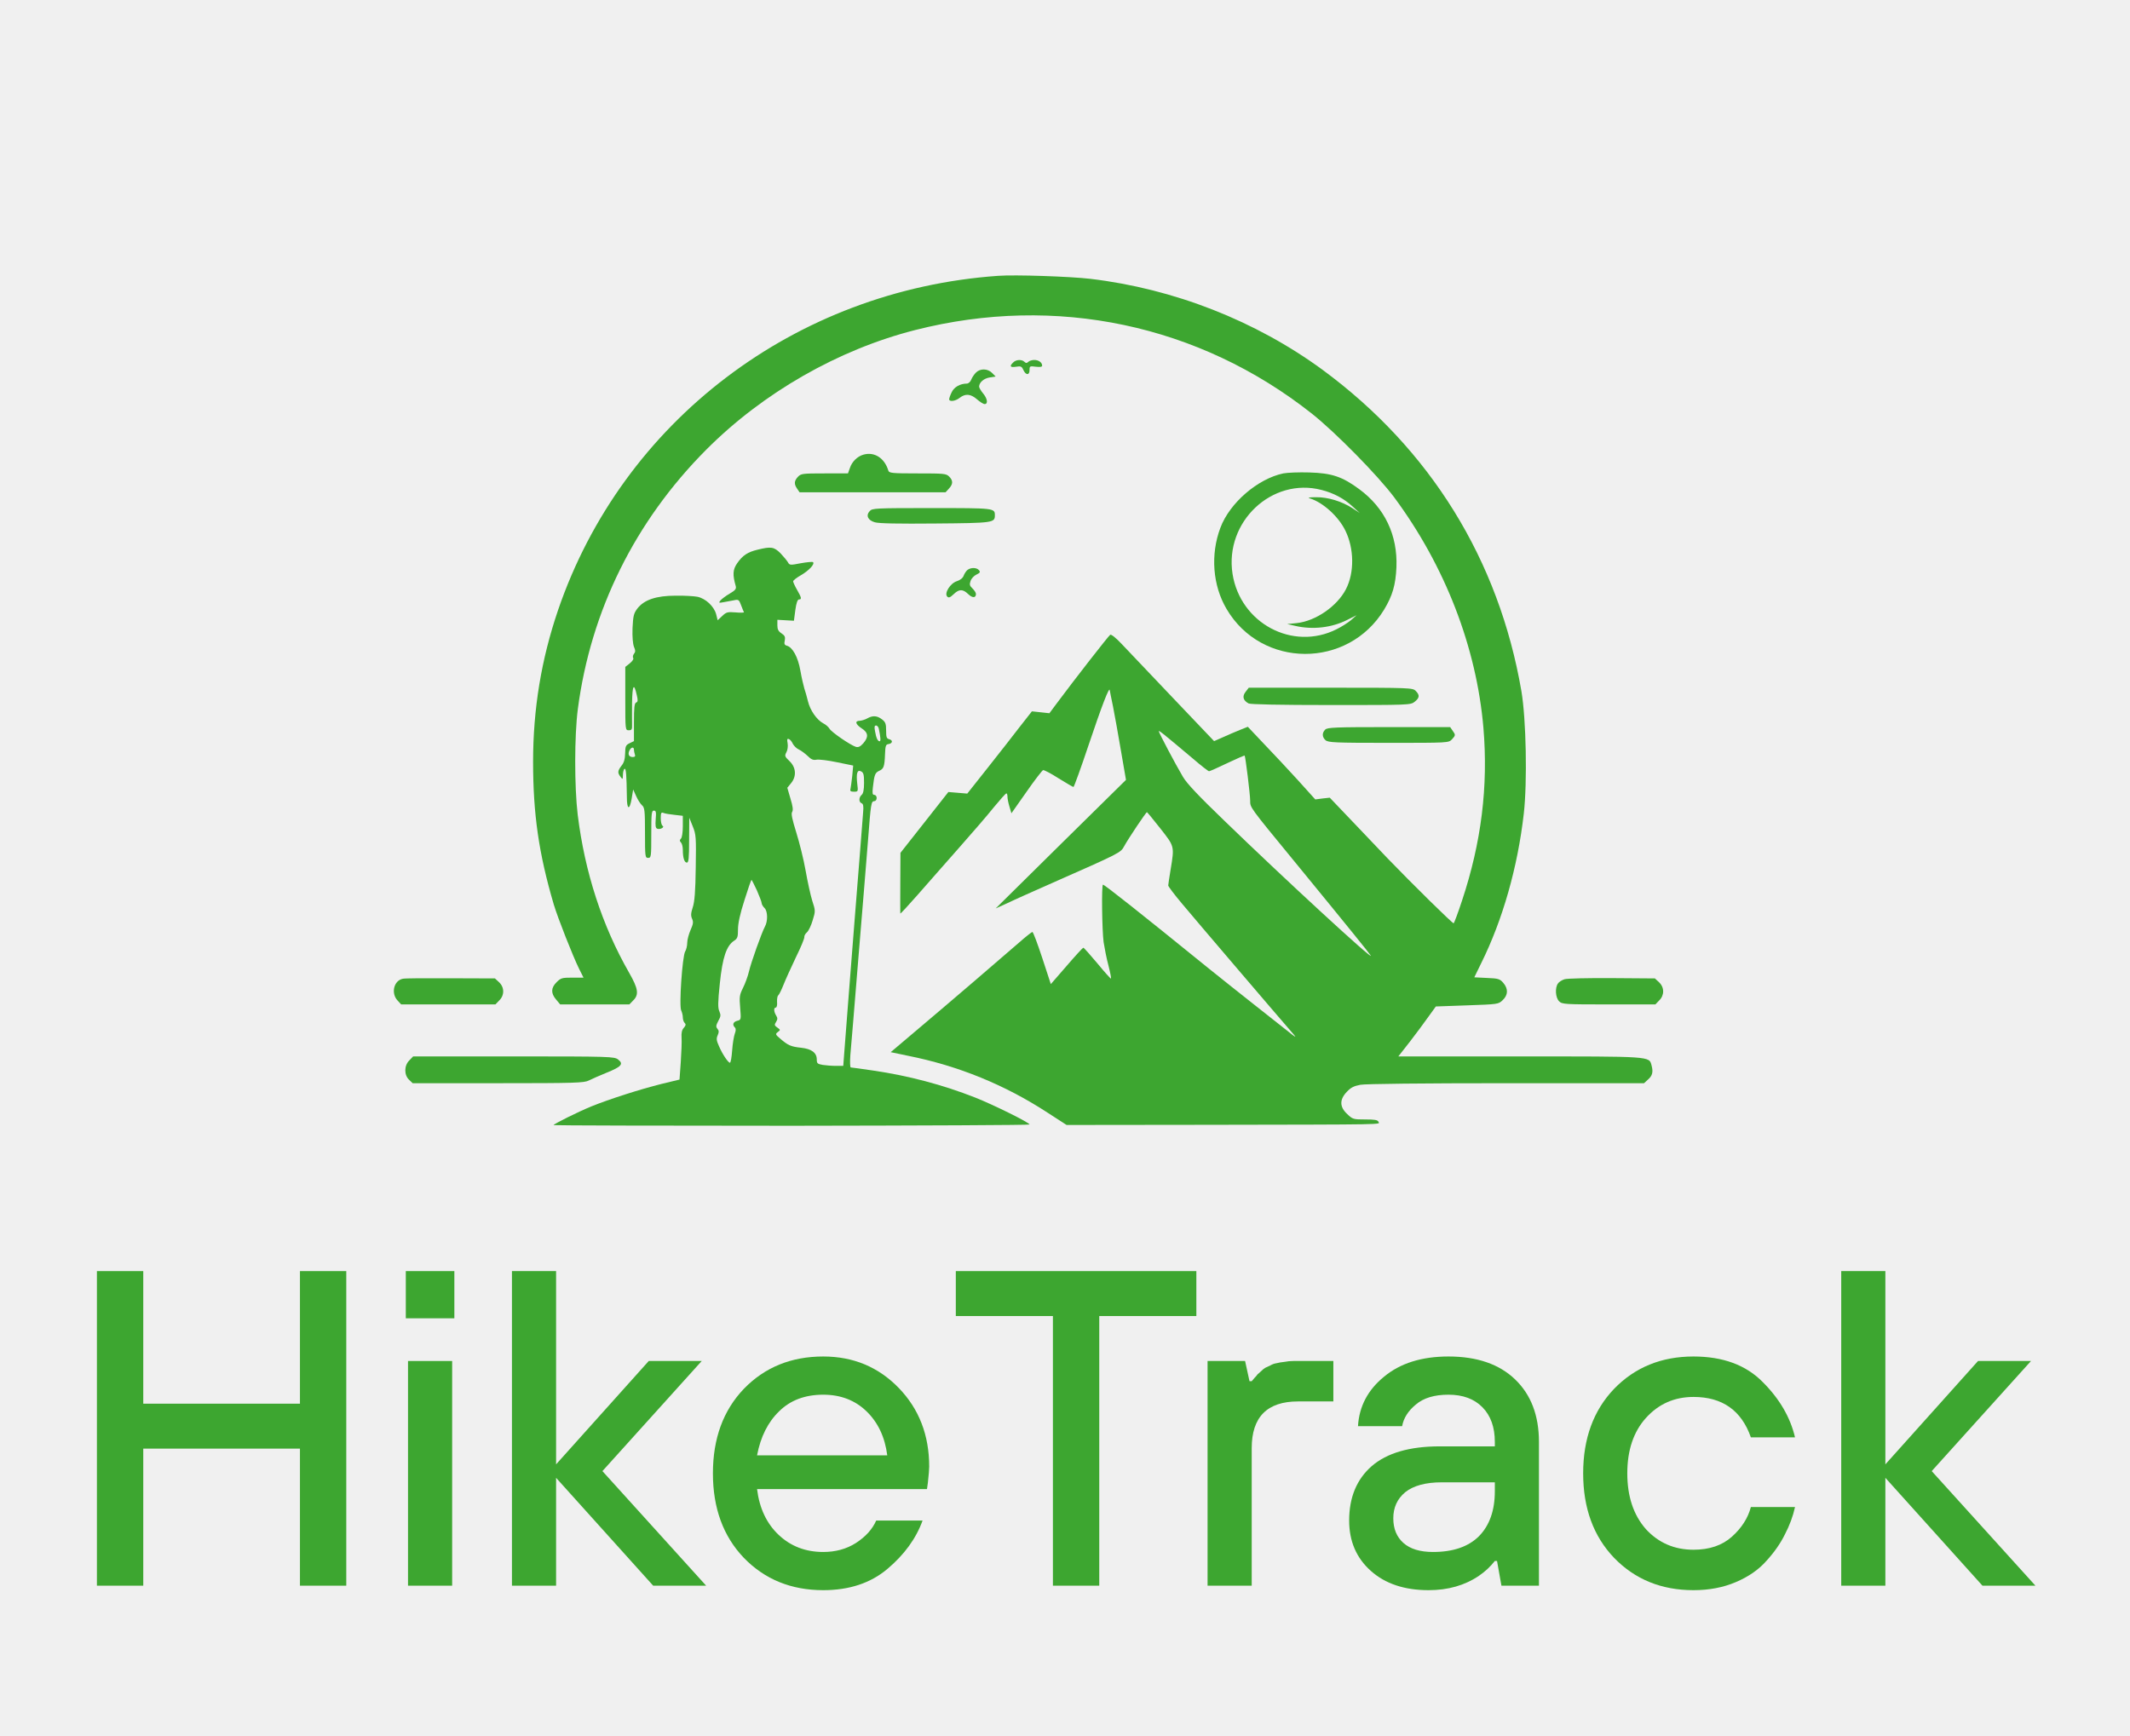
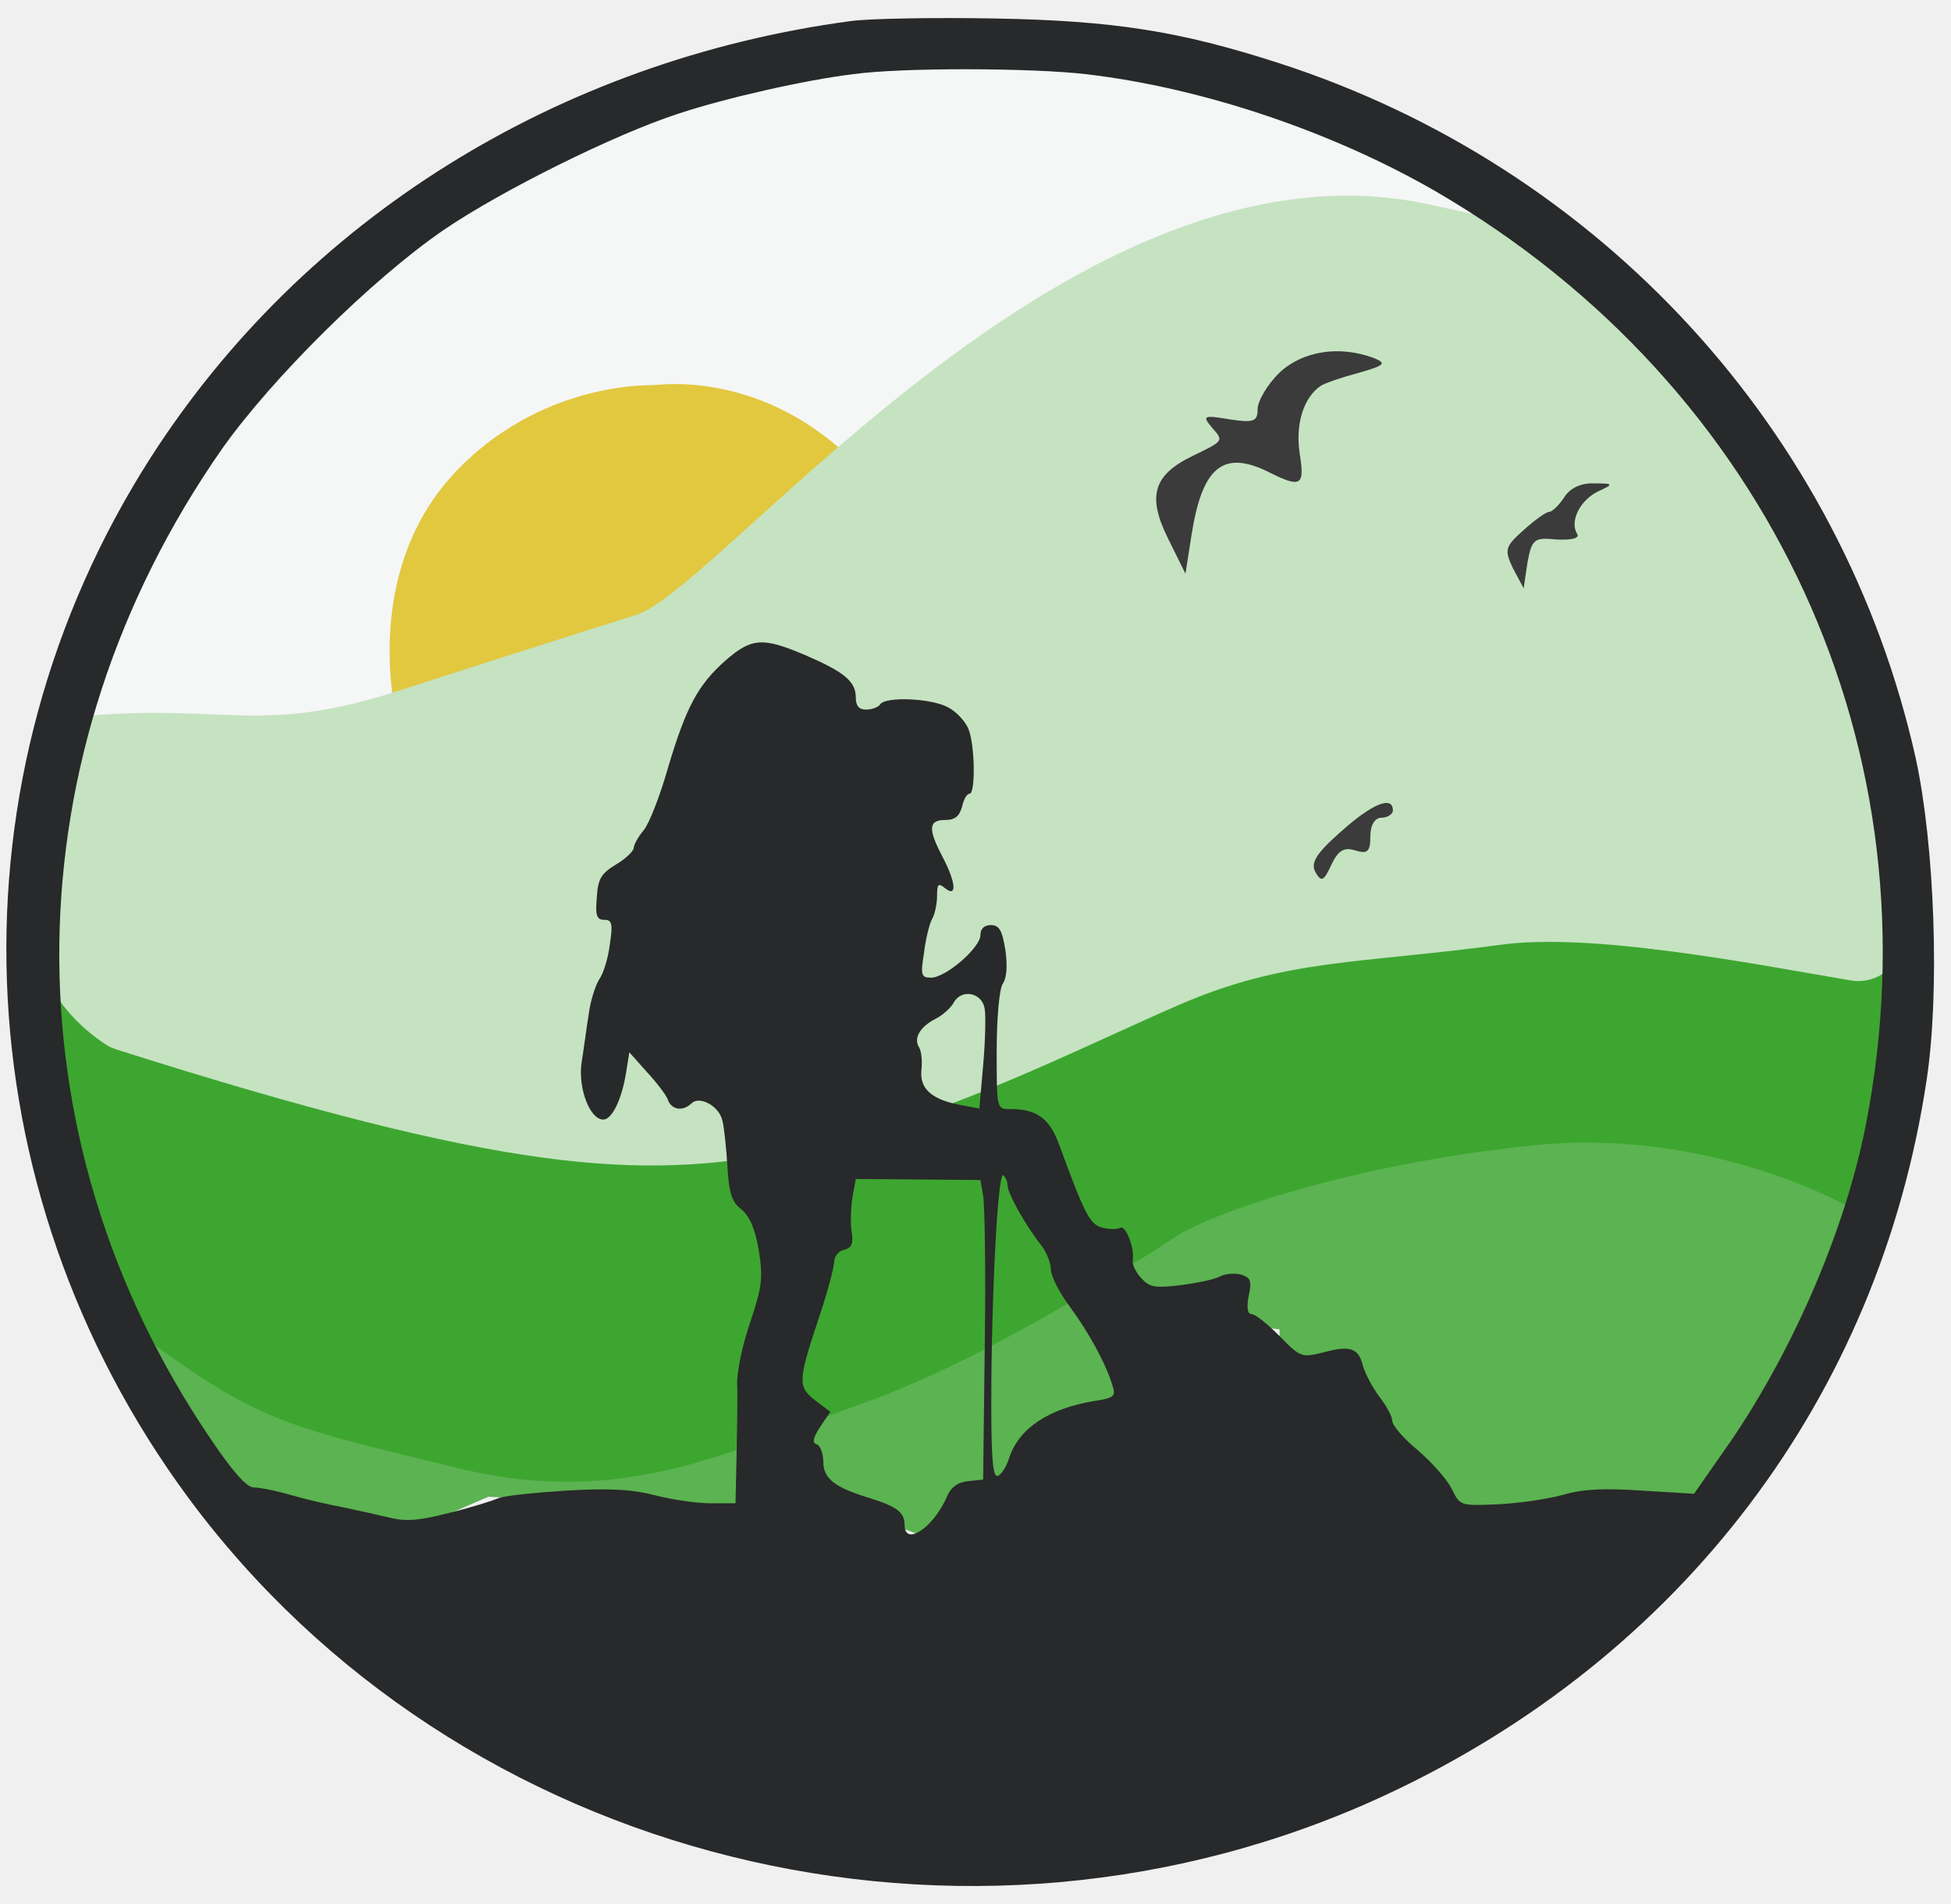
- <svg xmlns="http://www.w3.org/2000/svg" width="108" height="88" viewBox="0 0 108 88" fill="none">
-   <g clip-path="url(#clip0_334_1671)">
-     <path d="M50.604 13.989C40.311 14.716 31.561 21.372 28.292 30.954C27.445 33.447 27.03 35.964 27.03 38.633C27.03 41.278 27.317 43.284 28.077 45.865C28.284 46.56 29.052 48.502 29.355 49.117L29.587 49.581H29.02C28.5 49.581 28.436 49.597 28.221 49.813C27.933 50.1 27.925 50.372 28.197 50.692L28.404 50.939H30.154H31.912L32.104 50.74C32.408 50.444 32.36 50.14 31.904 49.341C30.53 46.944 29.651 44.235 29.291 41.31C29.123 39.888 29.123 37.307 29.299 35.956C29.954 30.962 32.2 26.431 35.812 22.803C38.697 19.91 42.509 17.728 46.408 16.737C53.536 14.924 60.8 16.458 66.522 20.981C67.728 21.94 69.862 24.113 70.693 25.224C73.274 28.708 74.865 32.824 75.216 36.915C75.464 39.88 75.112 42.724 74.129 45.681C73.93 46.289 73.738 46.8 73.706 46.824C73.658 46.848 71.652 44.874 70.342 43.516C70.19 43.356 69.471 42.597 68.743 41.837L67.425 40.455L67.057 40.495L66.69 40.543L65.811 39.568C65.323 39.033 64.548 38.202 64.093 37.73L63.27 36.859L62.87 37.019C62.646 37.107 62.263 37.275 62.015 37.386L61.559 37.586L59.49 35.413C58.355 34.214 57.188 32.991 56.901 32.688C56.605 32.368 56.349 32.16 56.293 32.192C56.213 32.24 54.511 34.422 53.56 35.7L53.209 36.172L52.769 36.124L52.322 36.076L51.714 36.851C51.387 37.283 50.644 38.225 50.076 38.945L49.045 40.247L48.566 40.207L48.086 40.167L46.872 41.71L45.657 43.252L45.649 44.762C45.649 45.585 45.641 46.289 45.649 46.328C45.649 46.361 46.033 45.945 46.504 45.41C46.976 44.866 47.927 43.795 48.606 43.02C49.285 42.253 50.1 41.31 50.404 40.926C50.715 40.551 50.987 40.239 51.027 40.239C51.059 40.231 51.083 40.311 51.083 40.407C51.083 40.511 51.131 40.735 51.187 40.919L51.283 41.246L52.042 40.167C52.458 39.568 52.841 39.073 52.889 39.057C52.929 39.041 53.289 39.224 53.672 39.472C54.064 39.712 54.399 39.912 54.431 39.912C54.455 39.912 54.807 38.953 55.199 37.778C55.862 35.804 56.253 34.789 56.269 35.005C56.277 35.053 56.349 35.429 56.437 35.844C56.517 36.26 56.701 37.259 56.837 38.074L57.092 39.552L53.784 42.812L50.484 46.073L51.083 45.801C51.411 45.641 52.418 45.194 53.321 44.794C56.813 43.252 56.821 43.252 57.005 42.908C57.204 42.541 58.107 41.19 58.155 41.19C58.171 41.19 58.475 41.558 58.826 42.005C59.554 42.932 59.554 42.9 59.354 44.107C59.29 44.499 59.234 44.866 59.234 44.906C59.234 44.954 59.546 45.37 59.937 45.833C60.52 46.536 64.948 51.722 65.619 52.49C65.755 52.642 65.651 52.586 65.339 52.33C65.067 52.114 64.3 51.507 63.629 50.979C62.958 50.452 61.919 49.621 61.32 49.141C57.764 46.257 56.006 44.866 55.926 44.866C55.846 44.866 55.878 47.184 55.958 47.783C56.006 48.087 56.109 48.622 56.205 48.974C56.293 49.317 56.349 49.613 56.333 49.629C56.317 49.645 56.006 49.301 55.646 48.862C55.278 48.422 54.959 48.063 54.927 48.063C54.903 48.063 54.519 48.478 54.08 48.99L53.281 49.909L52.849 48.59C52.609 47.863 52.386 47.264 52.346 47.264C52.314 47.264 52.002 47.511 51.666 47.807C50.731 48.622 48.254 50.748 46.616 52.13L45.162 53.361L46.041 53.544C48.606 54.056 50.963 55.023 53.129 56.437L54.08 57.053L61.152 57.045C70.533 57.029 69.95 57.037 69.894 56.893C69.854 56.797 69.702 56.773 69.223 56.773C68.624 56.773 68.584 56.765 68.312 56.501C67.92 56.142 67.912 55.766 68.288 55.374C68.488 55.159 68.639 55.079 68.975 55.015C69.239 54.967 72.092 54.935 76.383 54.935H83.359L83.559 54.751C83.783 54.559 83.831 54.368 83.743 54.04C83.615 53.56 83.799 53.577 77.062 53.577H70.901L71.484 52.833C71.796 52.426 72.228 51.85 72.427 51.563L72.803 51.043L74.385 50.987C75.959 50.931 75.975 50.931 76.191 50.724C76.471 50.46 76.479 50.148 76.223 49.845C76.047 49.645 75.975 49.621 75.392 49.597L74.753 49.565L75.112 48.83C76.191 46.648 76.95 43.995 77.262 41.27C77.446 39.656 77.382 36.468 77.142 35.053C75.999 28.396 72.531 22.787 67.065 18.759C63.677 16.274 59.53 14.644 55.278 14.14C54.255 14.021 51.467 13.925 50.604 13.989ZM60.505 38.489C60.904 38.833 61.264 39.113 61.304 39.113C61.344 39.113 61.759 38.929 62.223 38.705C62.694 38.481 63.094 38.306 63.11 38.321C63.15 38.369 63.389 40.295 63.389 40.607C63.389 40.959 63.341 40.895 65.603 43.651C68.472 47.152 69.423 48.334 69.503 48.462C69.678 48.766 65.131 44.578 62.087 41.63C60.784 40.375 60.177 39.736 59.977 39.392C59.602 38.761 58.755 37.155 58.755 37.083C58.755 37.027 58.978 37.203 60.505 38.489Z" fill="#3DA630" />
-     <path d="M51.371 18.384C51.171 18.575 51.219 18.647 51.523 18.599C51.762 18.559 51.81 18.583 51.89 18.767C52.018 19.039 52.202 19.039 52.202 18.767C52.202 18.567 52.218 18.559 52.522 18.599C52.745 18.623 52.841 18.607 52.841 18.543C52.841 18.384 52.665 18.256 52.442 18.256C52.33 18.256 52.194 18.296 52.138 18.352C52.066 18.424 52.018 18.424 51.946 18.352C51.81 18.216 51.515 18.232 51.371 18.384Z" fill="#3DA630" />
-     <path d="M49.485 18.895C49.389 18.991 49.285 19.151 49.245 19.255C49.205 19.366 49.101 19.454 49.022 19.454C48.686 19.454 48.374 19.63 48.254 19.894C48.182 20.038 48.127 20.198 48.127 20.246C48.127 20.389 48.446 20.349 48.662 20.174C48.95 19.95 49.221 19.974 49.541 20.254C49.685 20.381 49.861 20.493 49.925 20.493C50.108 20.493 50.068 20.214 49.845 19.95C49.733 19.814 49.645 19.662 49.645 19.606C49.653 19.39 49.885 19.191 50.18 19.143L50.484 19.095L50.3 18.911C50.076 18.687 49.701 18.679 49.485 18.895Z" fill="#3DA630" />
-     <path d="M43.779 23.058C43.468 23.146 43.196 23.418 43.092 23.738L42.996 24.009H41.813C40.687 24.009 40.615 24.017 40.455 24.185C40.263 24.393 40.255 24.553 40.423 24.793L40.543 24.968H44.243H47.943L48.11 24.785C48.326 24.553 48.334 24.377 48.126 24.169C47.975 24.017 47.863 24.009 46.528 24.009C45.226 24.009 45.082 23.993 45.042 23.866C44.85 23.226 44.331 22.899 43.779 23.058Z" fill="#3DA630" />
-     <path d="M65.067 24.009C63.773 24.281 62.35 25.504 61.879 26.766C61.367 28.125 61.487 29.691 62.191 30.882C63.965 33.91 68.352 33.926 70.182 30.914C70.605 30.21 70.765 29.667 70.805 28.764C70.869 27.142 70.214 25.759 68.919 24.808C68.056 24.169 67.521 23.993 66.386 23.961C65.859 23.945 65.267 23.969 65.067 24.009ZM67.009 24.848C67.632 25.008 68.152 25.288 68.584 25.688L68.943 26.015L68.576 25.775C68.04 25.424 67.321 25.208 66.73 25.216C66.37 25.216 66.282 25.24 66.426 25.28C67.081 25.48 67.872 26.199 68.216 26.91C68.663 27.821 68.679 29.036 68.248 29.875C67.8 30.746 66.714 31.497 65.747 31.601L65.267 31.649L65.691 31.745C66.562 31.945 67.529 31.833 68.304 31.441L68.783 31.201L68.504 31.449C68.352 31.577 68.016 31.793 67.768 31.913C65.547 33.031 62.886 31.609 62.494 29.1C62.087 26.463 64.492 24.193 67.009 24.848Z" fill="#3DA630" />
-     <path d="M44.099 25.919C43.891 26.143 44.003 26.383 44.355 26.487C44.554 26.55 45.585 26.567 47.415 26.55C50.364 26.526 50.444 26.511 50.444 26.135C50.444 25.767 50.42 25.767 47.247 25.767C44.37 25.767 44.227 25.775 44.099 25.919Z" fill="#3DA630" />
-     <path d="M38.417 27.877C37.906 27.997 37.65 28.173 37.379 28.564C37.155 28.884 37.139 29.148 37.307 29.731C37.339 29.867 37.283 29.939 36.995 30.107C36.803 30.218 36.595 30.378 36.531 30.45C36.428 30.578 36.444 30.586 36.699 30.538C36.851 30.514 37.091 30.466 37.219 30.442C37.442 30.394 37.474 30.41 37.578 30.698C37.642 30.866 37.706 31.026 37.722 31.049C37.73 31.073 37.538 31.081 37.299 31.058C36.891 31.026 36.827 31.041 36.619 31.241L36.388 31.457L36.308 31.137C36.196 30.746 35.78 30.354 35.365 30.266C35.197 30.234 34.702 30.202 34.262 30.21C33.271 30.21 32.664 30.418 32.32 30.858C32.128 31.113 32.104 31.233 32.072 31.857C32.056 32.296 32.088 32.656 32.144 32.8C32.224 32.991 32.224 33.063 32.144 33.159C32.096 33.223 32.072 33.311 32.104 33.367C32.144 33.415 32.064 33.535 31.936 33.639L31.705 33.822V35.429C31.705 37.027 31.705 37.035 31.881 37.035C32.025 37.035 32.056 36.995 32.048 36.771C32.04 36.635 32.048 36.124 32.048 35.636C32.064 34.741 32.144 34.605 32.288 35.253C32.352 35.517 32.344 35.596 32.256 35.628C32.168 35.66 32.144 35.892 32.144 36.627V37.586L31.929 37.69C31.729 37.786 31.705 37.842 31.697 38.209C31.689 38.497 31.641 38.681 31.513 38.833C31.313 39.096 31.305 39.192 31.465 39.4C31.577 39.544 31.577 39.536 31.585 39.296C31.585 39.16 31.625 39.017 31.665 38.993C31.745 38.945 31.769 39.312 31.785 40.431C31.785 41.062 31.921 41.11 32.025 40.519L32.104 40.039L32.256 40.375C32.336 40.559 32.472 40.767 32.552 40.839C32.688 40.959 32.704 41.11 32.704 42.245C32.704 43.452 32.712 43.508 32.864 43.508C33.015 43.508 33.023 43.452 33.023 42.309C33.023 41.254 33.039 41.11 33.151 41.11C33.263 41.11 33.279 41.182 33.247 41.55C33.223 41.877 33.239 41.997 33.327 42.029C33.479 42.085 33.719 41.949 33.591 41.877C33.543 41.846 33.503 41.678 33.503 41.494C33.503 41.222 33.527 41.182 33.647 41.23C33.719 41.262 33.974 41.302 34.206 41.326L34.622 41.374V41.901C34.622 42.213 34.582 42.477 34.526 42.533C34.454 42.605 34.454 42.653 34.526 42.724C34.582 42.78 34.622 42.948 34.622 43.1C34.622 43.508 34.702 43.747 34.829 43.747C34.917 43.747 34.941 43.524 34.941 42.605L34.949 41.47L35.125 41.909C35.293 42.325 35.301 42.453 35.277 43.987C35.261 45.202 35.221 45.729 35.125 46.017C35.029 46.312 35.021 46.44 35.093 46.6C35.165 46.76 35.149 46.864 35.013 47.168C34.925 47.375 34.845 47.663 34.845 47.815C34.845 47.967 34.797 48.166 34.741 48.254C34.598 48.486 34.422 51.035 34.542 51.251C34.582 51.339 34.622 51.491 34.622 51.595C34.622 51.699 34.661 51.826 34.718 51.882C34.789 51.954 34.773 52.01 34.669 52.13C34.574 52.234 34.542 52.386 34.558 52.626C34.574 52.817 34.55 53.377 34.518 53.864L34.454 54.751L33.559 54.967C32.464 55.239 30.898 55.742 29.987 56.11C29.291 56.397 28.069 57.005 28.069 57.061C28.069 57.077 33.503 57.093 40.135 57.093C46.776 57.084 52.202 57.061 52.202 57.029C52.202 56.933 50.356 56.022 49.445 55.662C47.799 55.015 46.081 54.559 44.291 54.296C43.7 54.208 43.18 54.136 43.14 54.136C43.1 54.136 43.092 53.864 43.116 53.513C43.148 53.177 43.332 50.955 43.524 48.582C43.723 46.209 43.939 43.532 44.011 42.629C44.155 40.751 44.171 40.631 44.331 40.631C44.395 40.631 44.451 40.559 44.451 40.471C44.451 40.383 44.395 40.311 44.331 40.311C44.235 40.311 44.227 40.231 44.259 39.928C44.331 39.288 44.371 39.192 44.571 39.096C44.81 38.993 44.85 38.881 44.874 38.249C44.89 37.834 44.914 37.754 45.042 37.738C45.258 37.706 45.29 37.546 45.09 37.49C44.954 37.458 44.93 37.386 44.93 37.051C44.93 36.707 44.898 36.619 44.722 36.483C44.475 36.292 44.251 36.276 43.971 36.435C43.859 36.499 43.691 36.547 43.596 36.555C43.332 36.555 43.372 36.731 43.691 36.939C44.027 37.155 44.051 37.378 43.771 37.698C43.62 37.866 43.524 37.914 43.388 37.874C43.116 37.786 42.141 37.123 42.053 36.947C42.005 36.867 41.87 36.747 41.742 36.683C41.414 36.507 41.078 36.028 40.967 35.565C40.911 35.341 40.831 35.045 40.783 34.917C40.743 34.781 40.647 34.382 40.583 34.014C40.463 33.319 40.183 32.816 39.888 32.744C39.776 32.712 39.752 32.648 39.792 32.48C39.824 32.296 39.792 32.232 39.624 32.12C39.464 32.016 39.416 31.913 39.416 31.713V31.433L39.84 31.457L40.255 31.481L40.327 30.938C40.375 30.578 40.439 30.402 40.511 30.402C40.663 30.402 40.639 30.306 40.415 29.915C40.303 29.723 40.215 29.523 40.215 29.483C40.215 29.435 40.399 29.291 40.623 29.164C41.03 28.924 41.326 28.604 41.222 28.508C41.198 28.484 40.919 28.508 40.607 28.564C40.072 28.668 40.032 28.668 39.952 28.516C39.904 28.436 39.736 28.229 39.576 28.061C39.248 27.733 39.097 27.709 38.417 27.877ZM44.562 36.971C44.65 37.402 44.666 37.594 44.602 37.594C44.507 37.594 44.427 37.434 44.371 37.099C44.323 36.867 44.339 36.795 44.419 36.795C44.483 36.795 44.547 36.875 44.562 36.971ZM40.199 37.722C40.255 37.826 40.391 37.962 40.503 38.01C40.623 38.066 40.823 38.218 40.95 38.337C41.126 38.513 41.23 38.561 41.398 38.529C41.518 38.505 41.981 38.561 42.437 38.657L43.26 38.825L43.212 39.352C43.18 39.64 43.14 39.936 43.124 40.008C43.092 40.119 43.132 40.151 43.3 40.151C43.508 40.151 43.516 40.143 43.468 39.76C43.404 39.216 43.468 39.017 43.66 39.12C43.787 39.184 43.811 39.288 43.811 39.704C43.811 40.056 43.771 40.239 43.691 40.311C43.54 40.439 43.54 40.679 43.684 40.735C43.771 40.767 43.795 40.886 43.763 41.206C43.747 41.438 43.675 42.309 43.612 43.148C43.548 43.979 43.42 45.561 43.332 46.664C43.244 47.759 43.1 49.597 43.012 50.74C42.924 51.882 42.828 53.097 42.804 53.433L42.757 54.056H42.381C42.181 54.056 41.877 54.032 41.718 54.008C41.446 53.96 41.414 53.928 41.414 53.728C41.414 53.393 41.15 53.193 40.623 53.137C40.103 53.081 39.96 53.017 39.576 52.689C39.312 52.466 39.304 52.442 39.44 52.338C39.576 52.242 39.576 52.226 39.416 52.114C39.264 52.01 39.256 51.97 39.352 51.826C39.432 51.691 39.432 51.627 39.352 51.499C39.232 51.307 39.224 51.099 39.336 51.099C39.384 51.099 39.416 50.971 39.4 50.812C39.392 50.66 39.416 50.508 39.464 50.476C39.504 50.444 39.624 50.204 39.728 49.941C39.832 49.677 40.12 49.045 40.359 48.542C40.607 48.039 40.799 47.575 40.783 47.519C40.775 47.463 40.831 47.351 40.919 47.279C40.998 47.208 41.134 46.928 41.206 46.672C41.35 46.209 41.35 46.185 41.182 45.673C41.094 45.386 40.943 44.698 40.847 44.147C40.751 43.596 40.535 42.733 40.375 42.221C40.167 41.55 40.103 41.262 40.167 41.174C40.223 41.086 40.199 40.886 40.08 40.503L39.92 39.952L40.103 39.728C40.399 39.376 40.367 38.921 40.032 38.601C39.792 38.369 39.776 38.337 39.872 38.154C39.936 38.042 39.96 37.842 39.936 37.698C39.896 37.49 39.912 37.45 40 37.482C40.063 37.506 40.151 37.61 40.199 37.722ZM32.144 38.026C32.144 38.09 32.168 38.194 32.192 38.266C32.224 38.353 32.192 38.393 32.08 38.393C31.889 38.393 31.817 38.249 31.921 38.05C32.008 37.882 32.144 37.866 32.144 38.026ZM38.377 45.154C38.505 45.45 38.617 45.737 38.617 45.793C38.617 45.857 38.681 45.969 38.769 46.057C38.929 46.217 38.937 46.72 38.785 46.992C38.625 47.287 38.074 48.83 37.978 49.261C37.922 49.501 37.786 49.877 37.674 50.1C37.498 50.452 37.482 50.556 37.53 51.107C37.578 51.715 37.578 51.722 37.379 51.77C37.171 51.826 37.123 51.97 37.259 52.106C37.323 52.17 37.315 52.266 37.259 52.418C37.211 52.546 37.147 52.929 37.123 53.273C37.099 53.616 37.051 53.896 37.011 53.896C36.923 53.896 36.635 53.473 36.459 53.065C36.324 52.769 36.316 52.673 36.388 52.506C36.459 52.346 36.459 52.274 36.38 52.178C36.292 52.074 36.3 52.01 36.42 51.778C36.547 51.555 36.555 51.475 36.475 51.291C36.396 51.123 36.396 50.843 36.499 49.869C36.635 48.55 36.835 47.967 37.219 47.711C37.395 47.599 37.419 47.519 37.419 47.136C37.419 46.832 37.522 46.352 37.746 45.657C37.922 45.09 38.082 44.626 38.106 44.626C38.122 44.626 38.242 44.866 38.377 45.154Z" fill="#3DA630" />
-     <path d="M49.061 28.9C48.989 28.956 48.901 29.092 48.861 29.196C48.822 29.316 48.686 29.419 48.518 29.475C48.182 29.579 47.863 30.091 48.031 30.258C48.102 30.33 48.174 30.306 48.35 30.139C48.63 29.867 48.822 29.867 49.093 30.131C49.309 30.338 49.485 30.33 49.485 30.123C49.485 30.059 49.405 29.939 49.309 29.843C49.165 29.707 49.149 29.643 49.213 29.459C49.253 29.339 49.389 29.196 49.509 29.14C49.693 29.052 49.717 29.012 49.637 28.916C49.525 28.78 49.237 28.772 49.061 28.9Z" fill="#3DA630" />
-     <path d="M63.158 35.085C62.974 35.317 63.03 35.525 63.31 35.676C63.406 35.724 64.892 35.756 67.489 35.756C71.445 35.756 71.525 35.756 71.732 35.588C71.98 35.389 71.996 35.253 71.78 35.037C71.629 34.885 71.517 34.877 67.473 34.877H63.318L63.158 35.085Z" fill="#3DA630" />
-     <path d="M67.193 37.003C67.025 37.171 67.033 37.378 67.209 37.538C67.345 37.658 67.68 37.674 70.405 37.674C73.434 37.674 73.45 37.674 73.618 37.498C73.809 37.291 73.809 37.275 73.65 37.051L73.53 36.875H70.421C67.704 36.875 67.297 36.891 67.193 37.003Z" fill="#3DA630" />
-     <path d="M20.429 49.637C19.966 49.725 19.814 50.372 20.157 50.74L20.341 50.939H22.731H25.12L25.312 50.74C25.583 50.476 25.583 50.076 25.304 49.813L25.096 49.621L22.851 49.613C21.612 49.605 20.517 49.613 20.429 49.637Z" fill="#3DA630" />
-     <path d="M79.332 49.661C79.204 49.701 79.044 49.797 78.996 49.877C78.836 50.092 78.868 50.596 79.052 50.779C79.204 50.931 79.316 50.939 81.569 50.939H83.935L84.126 50.74C84.398 50.476 84.398 50.076 84.118 49.813L83.911 49.621L81.745 49.605C80.546 49.597 79.468 49.621 79.332 49.661Z" fill="#3DA630" />
-     <path d="M20.757 53.776C20.485 54.04 20.485 54.519 20.741 54.759L20.924 54.935H25.264C29.147 54.935 29.619 54.919 29.851 54.799C29.994 54.727 30.394 54.551 30.745 54.407C31.505 54.104 31.633 53.96 31.345 53.736C31.153 53.584 30.961 53.576 26.047 53.576H20.948L20.757 53.776Z" fill="#3DA630" />
-     <path d="M4.914 80.418V64.464H7.264V71.188H15.209V64.464H17.558V80.418H15.209V73.467H7.264V80.418H4.914Z" fill="#3DA630" />
-     <path d="M20.688 80.418V69.023H22.926V80.418H20.688ZM20.576 66.858V64.464H23.038V66.858H20.576Z" fill="#3DA630" />
-     <path d="M25.958 80.418V64.464H28.196V74.265L32.895 69.023H35.581L30.545 74.607L35.804 80.418H33.119L28.196 74.948V80.418H25.958Z" fill="#3DA630" />
-     <path d="M38.386 73.809H44.988C44.869 72.882 44.518 72.138 43.936 71.575C43.354 71.013 42.623 70.732 41.743 70.732C40.818 70.732 40.072 71.013 39.505 71.575C38.938 72.122 38.565 72.867 38.386 73.809ZM44.428 77.114H46.778C46.45 78.025 45.853 78.846 44.988 79.575C44.138 80.289 43.056 80.646 41.743 80.646C40.117 80.646 38.774 80.099 37.715 79.005C36.67 77.911 36.148 76.483 36.148 74.721C36.148 72.958 36.67 71.53 37.715 70.436C38.774 69.342 40.117 68.795 41.743 68.795C43.265 68.795 44.54 69.327 45.57 70.39C46.599 71.454 47.114 72.783 47.114 74.379C47.114 74.515 47.092 74.789 47.047 75.199L47.002 75.518H38.386C38.505 76.491 38.871 77.266 39.483 77.843C40.094 78.42 40.848 78.709 41.743 78.709C42.37 78.709 42.922 78.557 43.399 78.253C43.891 77.934 44.234 77.554 44.428 77.114Z" fill="#3DA630" />
-     <path d="M53.387 80.418V66.743H48.464V64.464H60.66V66.743H55.737V80.418H53.387Z" fill="#3DA630" />
-     <path d="M61.229 80.418V69.023H63.131L63.355 70.048H63.467C63.481 70.033 63.526 69.98 63.601 69.889C63.69 69.798 63.743 69.737 63.758 69.706C63.787 69.676 63.847 69.623 63.937 69.547C64.026 69.456 64.101 69.395 64.16 69.365C64.22 69.334 64.302 69.296 64.406 69.251C64.511 69.19 64.615 69.152 64.72 69.137C64.839 69.106 64.974 69.083 65.123 69.068C65.272 69.038 65.428 69.023 65.593 69.023H67.607V71.074H65.816C64.25 71.074 63.467 71.864 63.467 73.444V80.418H61.229Z" fill="#3DA630" />
-     <path d="M76.129 80.418L75.906 79.165H75.794C75.57 79.454 75.301 79.704 74.988 79.917C74.272 80.403 73.421 80.646 72.437 80.646C71.213 80.646 70.236 80.32 69.505 79.666C68.774 79.013 68.408 78.162 68.408 77.114C68.408 75.944 68.789 75.024 69.55 74.356C70.326 73.687 71.474 73.353 72.996 73.353H75.794V73.125C75.794 72.381 75.585 71.796 75.167 71.37C74.749 70.945 74.175 70.732 73.444 70.732C72.728 70.732 72.176 70.899 71.788 71.233C71.4 71.552 71.168 71.917 71.094 72.327H68.856C68.916 71.325 69.356 70.489 70.176 69.82C70.997 69.137 72.086 68.795 73.444 68.795C74.891 68.795 76.017 69.182 76.823 69.957C77.629 70.732 78.031 71.788 78.031 73.125V80.418H76.129ZM75.794 75.632V75.176H73.108C72.287 75.176 71.668 75.344 71.251 75.678C70.848 76.012 70.646 76.453 70.646 77C70.646 77.531 70.818 77.949 71.161 78.253C71.504 78.557 72.004 78.709 72.66 78.709C73.675 78.709 74.451 78.443 74.988 77.911C75.525 77.364 75.794 76.605 75.794 75.632Z" fill="#3DA630" />
-     <path d="M88.777 76.43H91.015C90.911 76.901 90.739 77.364 90.5 77.82C90.276 78.276 89.963 78.724 89.56 79.165C89.172 79.606 88.658 79.963 88.016 80.236C87.375 80.51 86.659 80.646 85.868 80.646C84.242 80.646 82.899 80.099 81.84 79.005C80.795 77.911 80.273 76.483 80.273 74.721C80.273 72.958 80.795 71.53 81.84 70.436C82.899 69.342 84.242 68.795 85.868 68.795C87.36 68.795 88.531 69.228 89.381 70.094C90.232 70.945 90.776 71.879 91.015 72.897H88.777C88.3 71.53 87.33 70.846 85.868 70.846C84.898 70.846 84.092 71.203 83.451 71.917C82.824 72.616 82.511 73.551 82.511 74.721C82.511 75.891 82.824 76.833 83.451 77.547C84.092 78.246 84.898 78.595 85.868 78.595C86.674 78.595 87.323 78.375 87.815 77.934C88.307 77.493 88.628 76.992 88.777 76.43Z" fill="#3DA630" />
-     <path d="M93.358 80.418V64.464H95.596V74.265L100.295 69.023H102.981L97.946 74.607L103.205 80.418H100.519L95.596 74.948V80.418H93.358Z" fill="#3DA630" />
-   </g>
-   <defs>
-     <clipPath id="clip0_334_1671">
-       <rect width="108" height="88" fill="white" />
-     </clipPath>
-   </defs>
+ <svg xmlns="http://www.w3.org/2000/svg" width="82" height="80" viewBox="0 0 82 80" fill="none">
+   <path d="M5.36 55.514C7.047 56.786 12.137 59.954 14.836 60.336C17.165 60.972 21.792 62.133 23.72 61.943C25.648 61.752 28.165 61.223 29.169 61.024L36.157 57.351L45.588 54.566C47.395 53.255 51.227 50.607 52.094 50.512C52.962 50.417 54.464 49.995 55.106 49.797C57.797 48.922 63.974 47.269 67.155 47.65C71.131 48.127 74.625 48.366 76.794 49.797C77.633 50.35 78.073 50.591 78.282 50.666L78.36 50.512C78.464 50.635 78.505 50.746 78.282 50.666L72.095 62.913H68.48H66.191L64.263 63.39H62.697H62.094L60.44 62.913C60.078 62.715 59.803 61.521 59.61 61.139C59.418 60.758 57.404 59.7 57.123 59.303L56.531 57.581L56.175 57.351H55.346L53.781 56.892V55.878L51.674 55.629L51.911 54.596L51.556 54.089L50.845 54.596L49.323 54.089L47.154 58.74L43.419 60.409L42.576 61.959L40.046 62.913L38.841 64.583L37.877 64.225L37.154 63.39C36.792 63.231 35.997 62.913 35.708 62.913C35.419 62.913 31.893 63.231 30.166 63.39L20.527 62.913L16.671 64.583L10.286 62.913L5.36 55.514Z" fill="#5BB351" />
+   <path d="M16.623 37.547C9.719 41.095 4.338 39.025 2.51 37.547C0.761 38.548 1.694 52.996 6.359 56.43C11.025 59.863 12.308 60.006 19.306 61.723C26.304 63.439 30.97 60.864 36.218 59.005C41.467 57.145 47.649 53.14 49.398 51.995C51.148 50.851 57.329 48.848 64.561 48.133C70.346 47.561 75.442 49.473 77.852 50.808C79.757 40.216 79.326 42.565 79.054 39.514C77.693 39.514 75.221 39.979 70.743 39.979C65.144 39.979 53.597 33.684 49.398 31.825C45.199 29.965 38.084 29.679 30.387 30.823C22.689 31.968 25.255 33.112 16.623 37.547Z" fill="#3DA630" />
+   <path d="M21.608 30.325C18.064 31.942 9.9 31.898 4.476 31.571C3.107 31.488 2.273 30.07 2.903 28.852C11.412 12.391 33.875 -11.091 61.348 8.124C63.021 9.294 61.032 13.707 58.99 13.669C52.842 13.554 46.693 17.689 42.881 19.183C39.069 20.676 26.896 27.913 21.608 30.325Z" fill="#F5F6F6" />
+   <path d="M19.225 19.751C16.23 22.841 16.072 27.103 16.63 30.043C16.823 31.058 17.859 31.614 18.859 31.354C20.683 30.88 22.979 30.253 24.081 29.852C25.977 29.163 32.492 26.064 33.321 25.49C33.77 25.179 35.223 24.254 36.531 23.428C37.446 22.849 37.749 21.633 37.09 20.774C33.39 15.951 28.745 16.076 27.722 16.169C27.583 16.181 27.447 16.189 27.307 16.19C26.364 16.198 22.433 16.441 19.225 19.751Z" fill="#E1C83F" />
+   <path d="M16.743 29.037C11.058 30.874 9.611 29.619 3.865 30.07C2.861 30.149 1.438 32.422 1.304 33.419C0.768 37.403 0.762 41.46 4.437 43.899C4.575 43.99 4.734 44.062 4.892 44.113C21.287 49.318 26.842 49.579 32.971 48.437C39.13 47.289 45.053 44.19 49.554 42.238C54.055 40.287 57.135 40.516 63.058 39.713C66.883 39.194 73.404 40.46 77.769 41.209C79.099 41.437 80.208 40.275 79.962 38.948L78.8 32.671L76.075 23.947C73.943 18.896 69.935 15.328 68.513 14.216C61.762 8.936 72.73 11.363 60.081 8.595C45.305 5.361 30.602 24.407 26.812 25.823C25.351 26.282 21.292 27.568 16.743 29.037Z" fill="#C5E3C1" />
+   <path d="M35.742 0.887C23.443 2.544 12.762 9.216 6.34 19.223C-2.291 32.699 -1.676 49.931 7.889 62.921C19.253 78.32 40.615 83.644 58.242 75.448C70.677 69.659 78.967 58.724 80.971 45.424C81.54 41.713 81.312 35.505 80.515 31.86C77.441 18.119 67.284 7.028 53.756 2.654C49.588 1.307 46.81 0.865 41.777 0.776C39.271 0.732 36.561 0.776 35.742 0.887ZM45.648 3.118C50.567 3.693 56.033 5.548 60.383 8.067C74.435 16.263 81.495 31.595 78.42 47.28C77.578 51.61 75.414 56.669 72.727 60.602L71.201 62.789L69.014 62.656C67.397 62.546 66.532 62.59 65.689 62.833C65.075 63.01 63.845 63.187 62.956 63.231C61.385 63.297 61.362 63.297 61.021 62.59C60.839 62.214 60.201 61.485 59.609 60.977C58.994 60.469 58.516 59.917 58.516 59.718C58.516 59.541 58.265 59.077 57.969 58.702C57.673 58.304 57.377 57.73 57.286 57.42C57.104 56.669 56.762 56.537 55.623 56.846C54.712 57.067 54.667 57.067 53.779 56.161C53.278 55.653 52.754 55.233 52.594 55.233C52.435 55.233 52.389 54.968 52.48 54.482C52.617 53.842 52.572 53.709 52.162 53.576C51.911 53.51 51.524 53.532 51.296 53.643C51.068 53.775 50.317 53.93 49.634 54.018C48.541 54.151 48.313 54.107 47.971 53.731C47.743 53.488 47.584 53.157 47.607 52.98C47.698 52.472 47.311 51.478 47.083 51.61C46.969 51.676 46.627 51.676 46.354 51.61C45.808 51.478 45.603 51.08 44.51 48.098C44.099 46.993 43.576 46.617 42.437 46.617C41.891 46.617 41.891 46.617 41.891 44.187C41.891 42.751 42.004 41.58 42.141 41.359C42.323 41.094 42.346 40.564 42.255 39.923C42.118 39.106 42.004 38.885 41.64 38.885C41.367 38.885 41.207 39.04 41.207 39.305C41.207 39.835 39.75 41.094 39.135 41.094C38.725 41.094 38.679 41.006 38.839 40.034C38.907 39.46 39.066 38.819 39.18 38.62C39.294 38.421 39.385 37.979 39.385 37.648C39.385 37.162 39.431 37.096 39.727 37.339C40.228 37.736 40.182 37.096 39.613 36.013C38.998 34.842 39.021 34.467 39.727 34.467C40.137 34.467 40.319 34.312 40.433 33.914C40.501 33.605 40.638 33.362 40.752 33.362C41.002 33.362 40.98 31.33 40.706 30.645C40.57 30.314 40.182 29.894 39.818 29.717C39.089 29.341 37.199 29.275 36.994 29.607C36.926 29.717 36.652 29.827 36.402 29.827C36.106 29.827 35.969 29.673 35.969 29.319C35.969 28.634 35.468 28.237 33.828 27.53C32.052 26.779 31.597 26.801 30.481 27.773C29.342 28.789 28.841 29.695 28.067 32.302C27.748 33.428 27.292 34.599 27.064 34.886C26.814 35.174 26.632 35.527 26.632 35.66C26.609 35.792 26.29 36.102 25.88 36.345C25.265 36.72 25.129 36.941 25.083 37.736C25.015 38.487 25.083 38.664 25.402 38.664C25.721 38.664 25.766 38.819 25.63 39.703C25.561 40.277 25.357 40.94 25.174 41.183C25.015 41.448 24.81 42.089 24.742 42.641C24.651 43.193 24.537 44.099 24.445 44.651C24.286 45.734 24.787 47.059 25.357 47.059C25.721 47.059 26.131 46.22 26.313 45.093L26.45 44.231L27.178 45.049C27.588 45.491 27.998 46.021 28.067 46.22C28.226 46.662 28.704 46.728 29.069 46.374C29.41 46.043 30.253 46.507 30.367 47.126C30.435 47.391 30.526 48.252 30.572 49.025C30.64 50.152 30.754 50.528 31.164 50.837C31.506 51.124 31.733 51.632 31.893 52.56C32.075 53.731 32.029 54.084 31.528 55.587C31.209 56.515 30.959 57.685 30.982 58.194C31.004 58.68 30.982 60.027 30.959 61.132L30.913 63.187H29.843C29.274 63.187 28.226 63.032 27.543 62.855C26.609 62.612 25.675 62.546 23.785 62.656C22.419 62.745 21.12 62.877 20.916 62.988C20.71 63.076 19.822 63.363 18.911 63.584C17.636 63.916 17.09 63.96 16.429 63.805C15.973 63.695 15.085 63.496 14.448 63.363C13.833 63.253 12.808 63.01 12.193 62.833C11.601 62.656 10.895 62.524 10.667 62.524C10.371 62.524 9.779 61.861 8.845 60.469C0.191 47.722 0.396 31.661 9.346 18.848C11.441 15.887 15.632 11.734 18.661 9.657C21.098 8 25.858 5.637 28.522 4.775C30.526 4.112 33.851 3.361 35.855 3.118C37.928 2.831 43.348 2.853 45.648 3.118ZM41.389 42.42C41.435 42.707 41.412 43.79 41.321 44.784L41.162 46.595L40.456 46.463C39.203 46.242 38.657 45.8 38.725 45.005C38.77 44.607 38.725 44.187 38.634 44.033C38.383 43.657 38.657 43.171 39.294 42.84C39.613 42.685 39.977 42.354 40.091 42.133C40.433 41.536 41.298 41.735 41.389 42.42ZM42.346 49.821C42.346 50.152 43.097 51.5 43.758 52.339C43.986 52.627 44.168 53.09 44.168 53.355C44.168 53.643 44.532 54.35 44.965 54.924C45.762 56.007 46.491 57.332 46.764 58.26C46.901 58.68 46.81 58.768 46.058 58.879C44.099 59.188 42.824 60.027 42.414 61.286C42.3 61.662 42.073 61.993 41.936 62.038C41.731 62.104 41.663 61.309 41.663 59.033C41.663 54.548 41.936 49.269 42.164 49.401C42.255 49.467 42.346 49.644 42.346 49.821ZM41.321 50.263C41.389 50.616 41.435 53.466 41.389 56.559L41.321 62.192L40.683 62.259C40.251 62.303 39.955 62.524 39.795 62.921C39.226 64.225 38.019 65.02 38.019 64.092C38.019 63.562 37.677 63.319 36.538 62.965C35.081 62.524 34.603 62.148 34.603 61.441C34.603 61.088 34.466 60.756 34.33 60.712C34.124 60.646 34.17 60.447 34.466 59.983L34.899 59.342L34.284 58.879C33.532 58.304 33.532 58.061 34.375 55.52C34.762 54.394 35.058 53.267 35.058 53.046C35.058 52.825 35.24 52.582 35.468 52.538C35.81 52.45 35.878 52.273 35.787 51.721C35.742 51.345 35.764 50.704 35.833 50.307L35.969 49.556L38.588 49.578L41.207 49.6L41.321 50.263Z" fill="#28292A" />
+   <path d="M53.773 15.667C53.268 16.157 52.857 16.861 52.857 17.198C52.857 17.718 52.699 17.779 51.688 17.627C50.583 17.443 50.52 17.473 50.93 17.963C51.436 18.545 51.467 18.514 50.078 19.188C48.467 19.983 48.214 20.871 49.098 22.647L49.825 24.116L50.078 22.494C50.52 19.677 51.373 18.912 53.236 19.8C54.689 20.535 54.847 20.443 54.626 19.065C54.437 17.841 54.784 16.708 55.511 16.218C55.7 16.096 56.426 15.851 57.121 15.667C58.195 15.361 58.29 15.27 57.753 15.055C56.3 14.504 54.752 14.749 53.773 15.667Z" fill="#3B3B3B" />
+   <path d="M65.745 20.902C65.524 21.238 65.239 21.514 65.113 21.514C64.987 21.514 64.513 21.851 64.039 22.279C63.249 22.983 63.218 23.106 63.597 23.902L64.039 24.728L64.197 23.657C64.386 22.647 64.481 22.585 65.429 22.677C66.092 22.708 66.408 22.616 66.282 22.432C65.966 21.912 66.408 21.024 67.166 20.657C67.829 20.351 67.829 20.32 67.008 20.32C66.44 20.29 65.966 20.535 65.745 20.902Z" fill="#3B3B3B" />
+   <path d="M56.364 34.952C55.321 35.87 55.069 36.268 55.29 36.666C55.542 37.095 55.637 37.034 55.953 36.36C56.237 35.748 56.49 35.595 56.964 35.748C57.469 35.901 57.595 35.809 57.595 35.166C57.595 34.677 57.785 34.371 58.069 34.371C58.322 34.371 58.543 34.218 58.543 34.065C58.543 33.422 57.659 33.789 56.364 34.952Z" fill="#3B3B3B" />
</svg>
